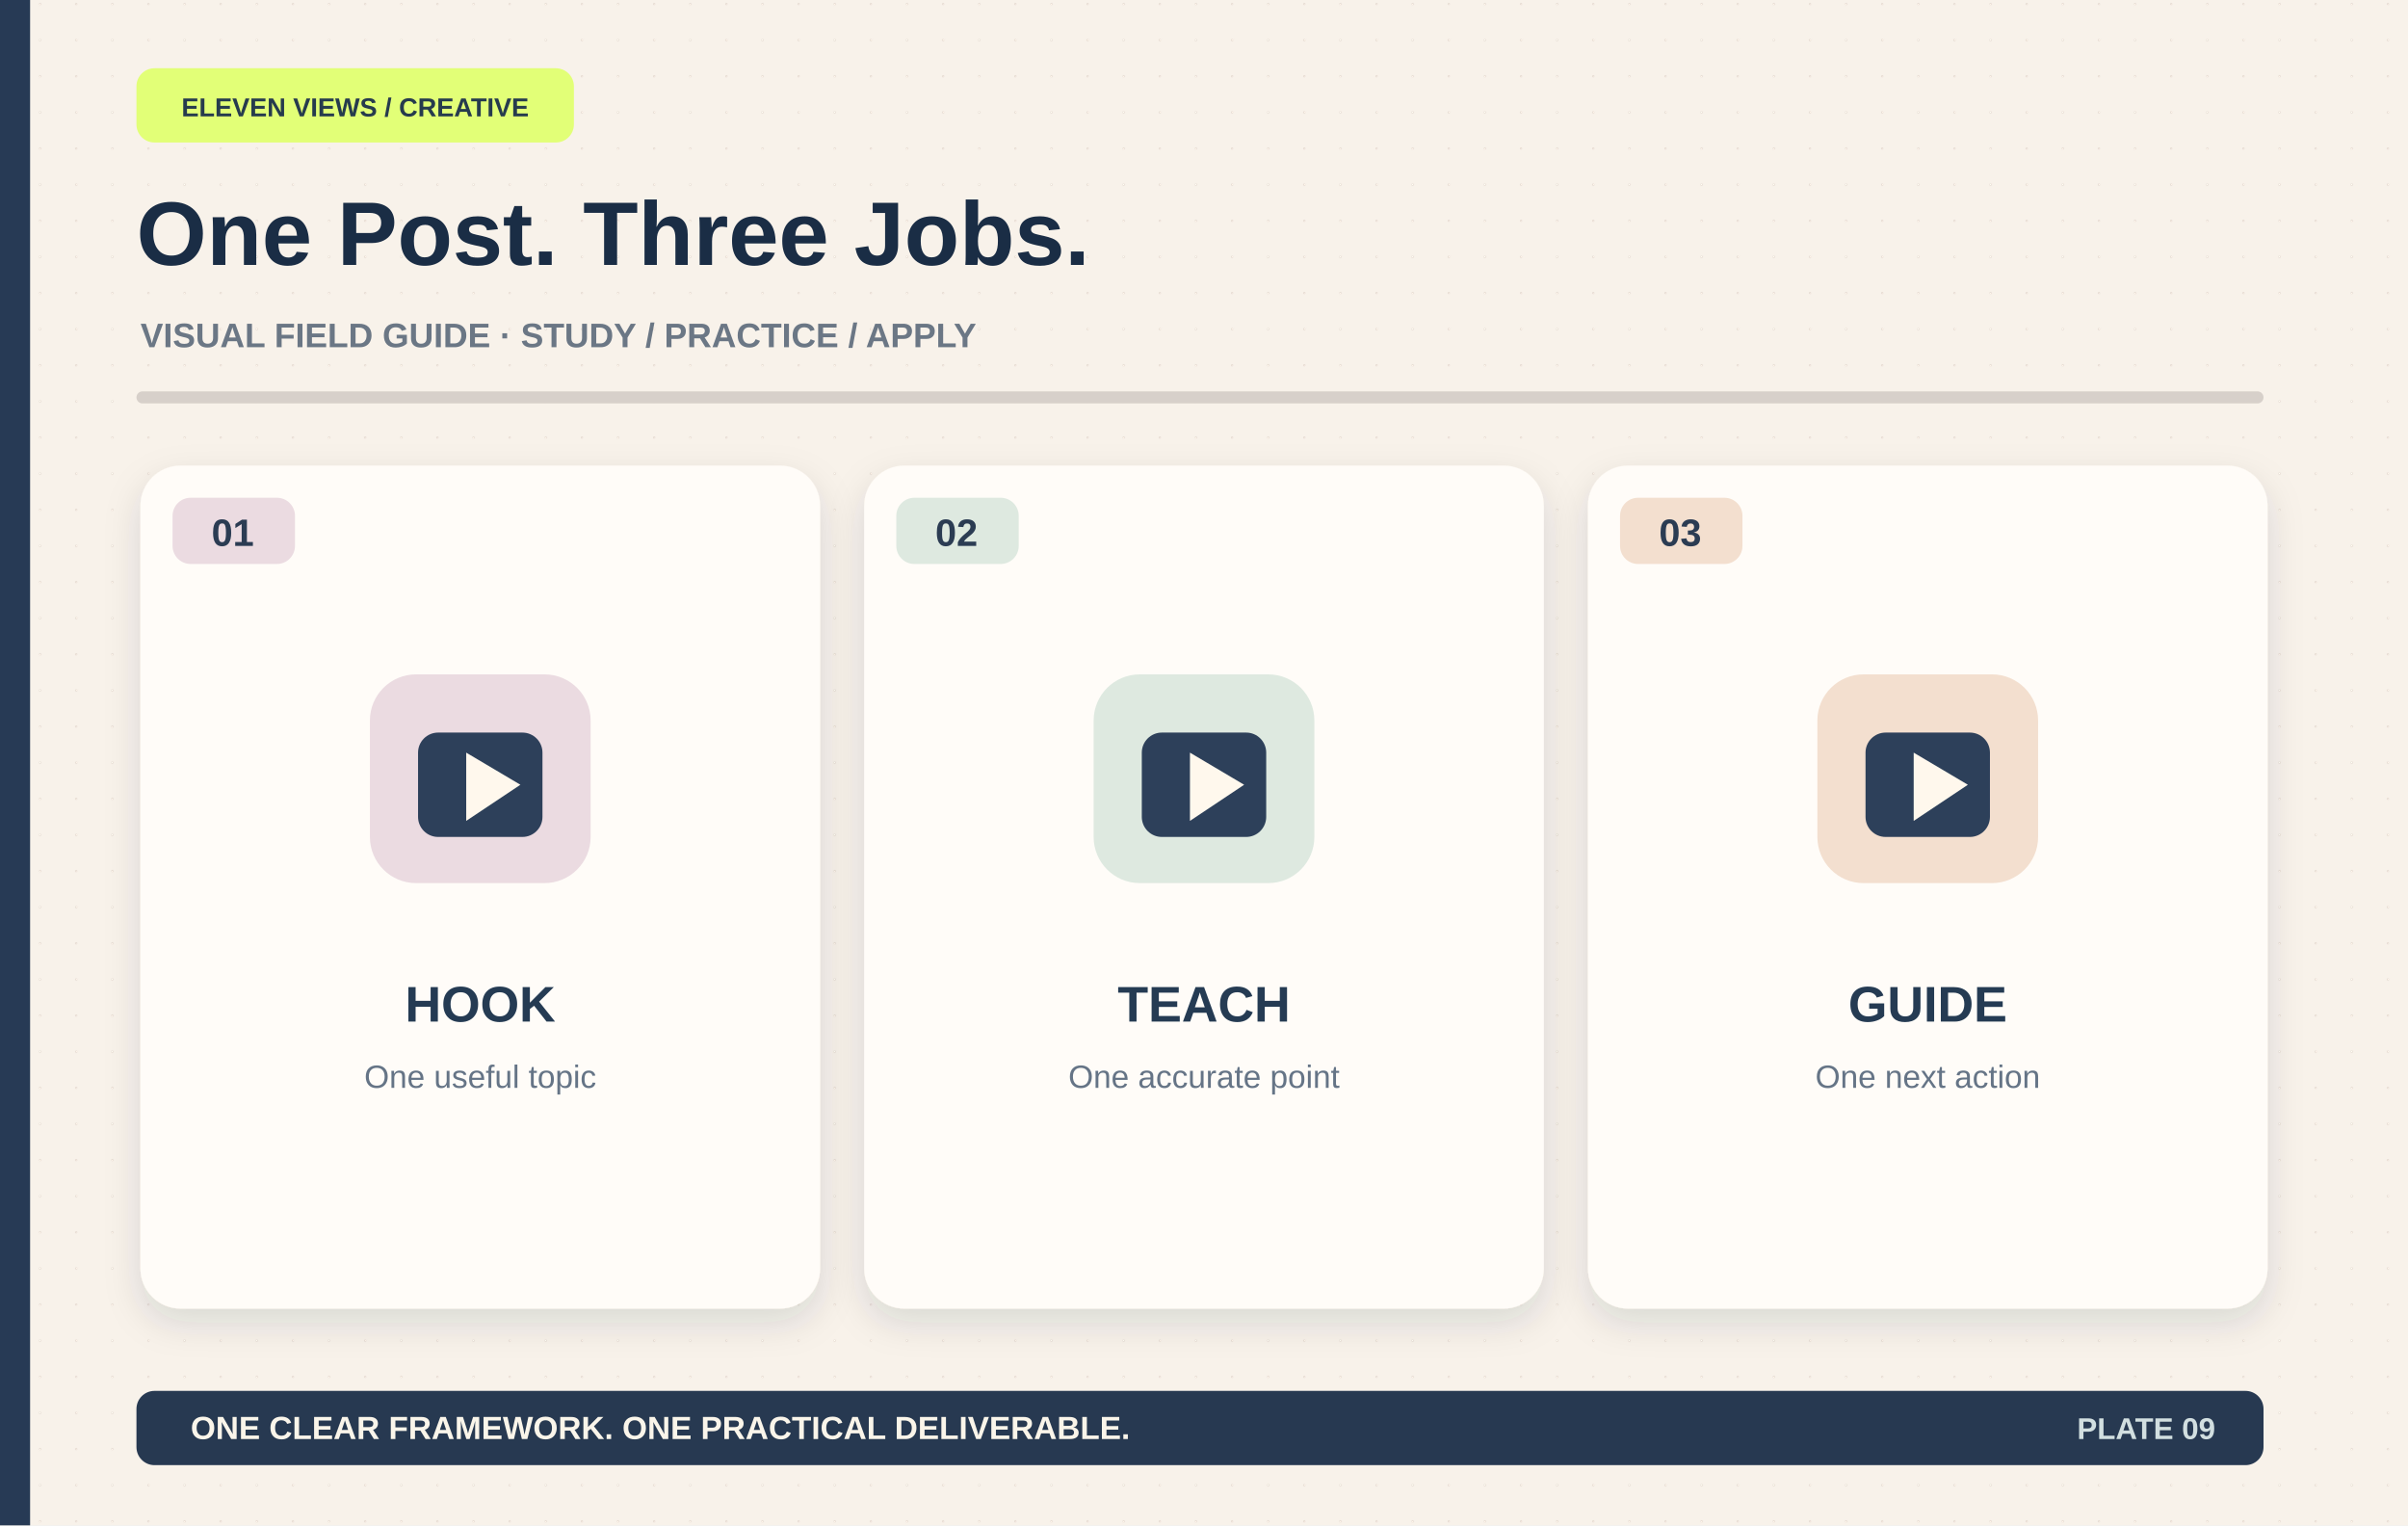
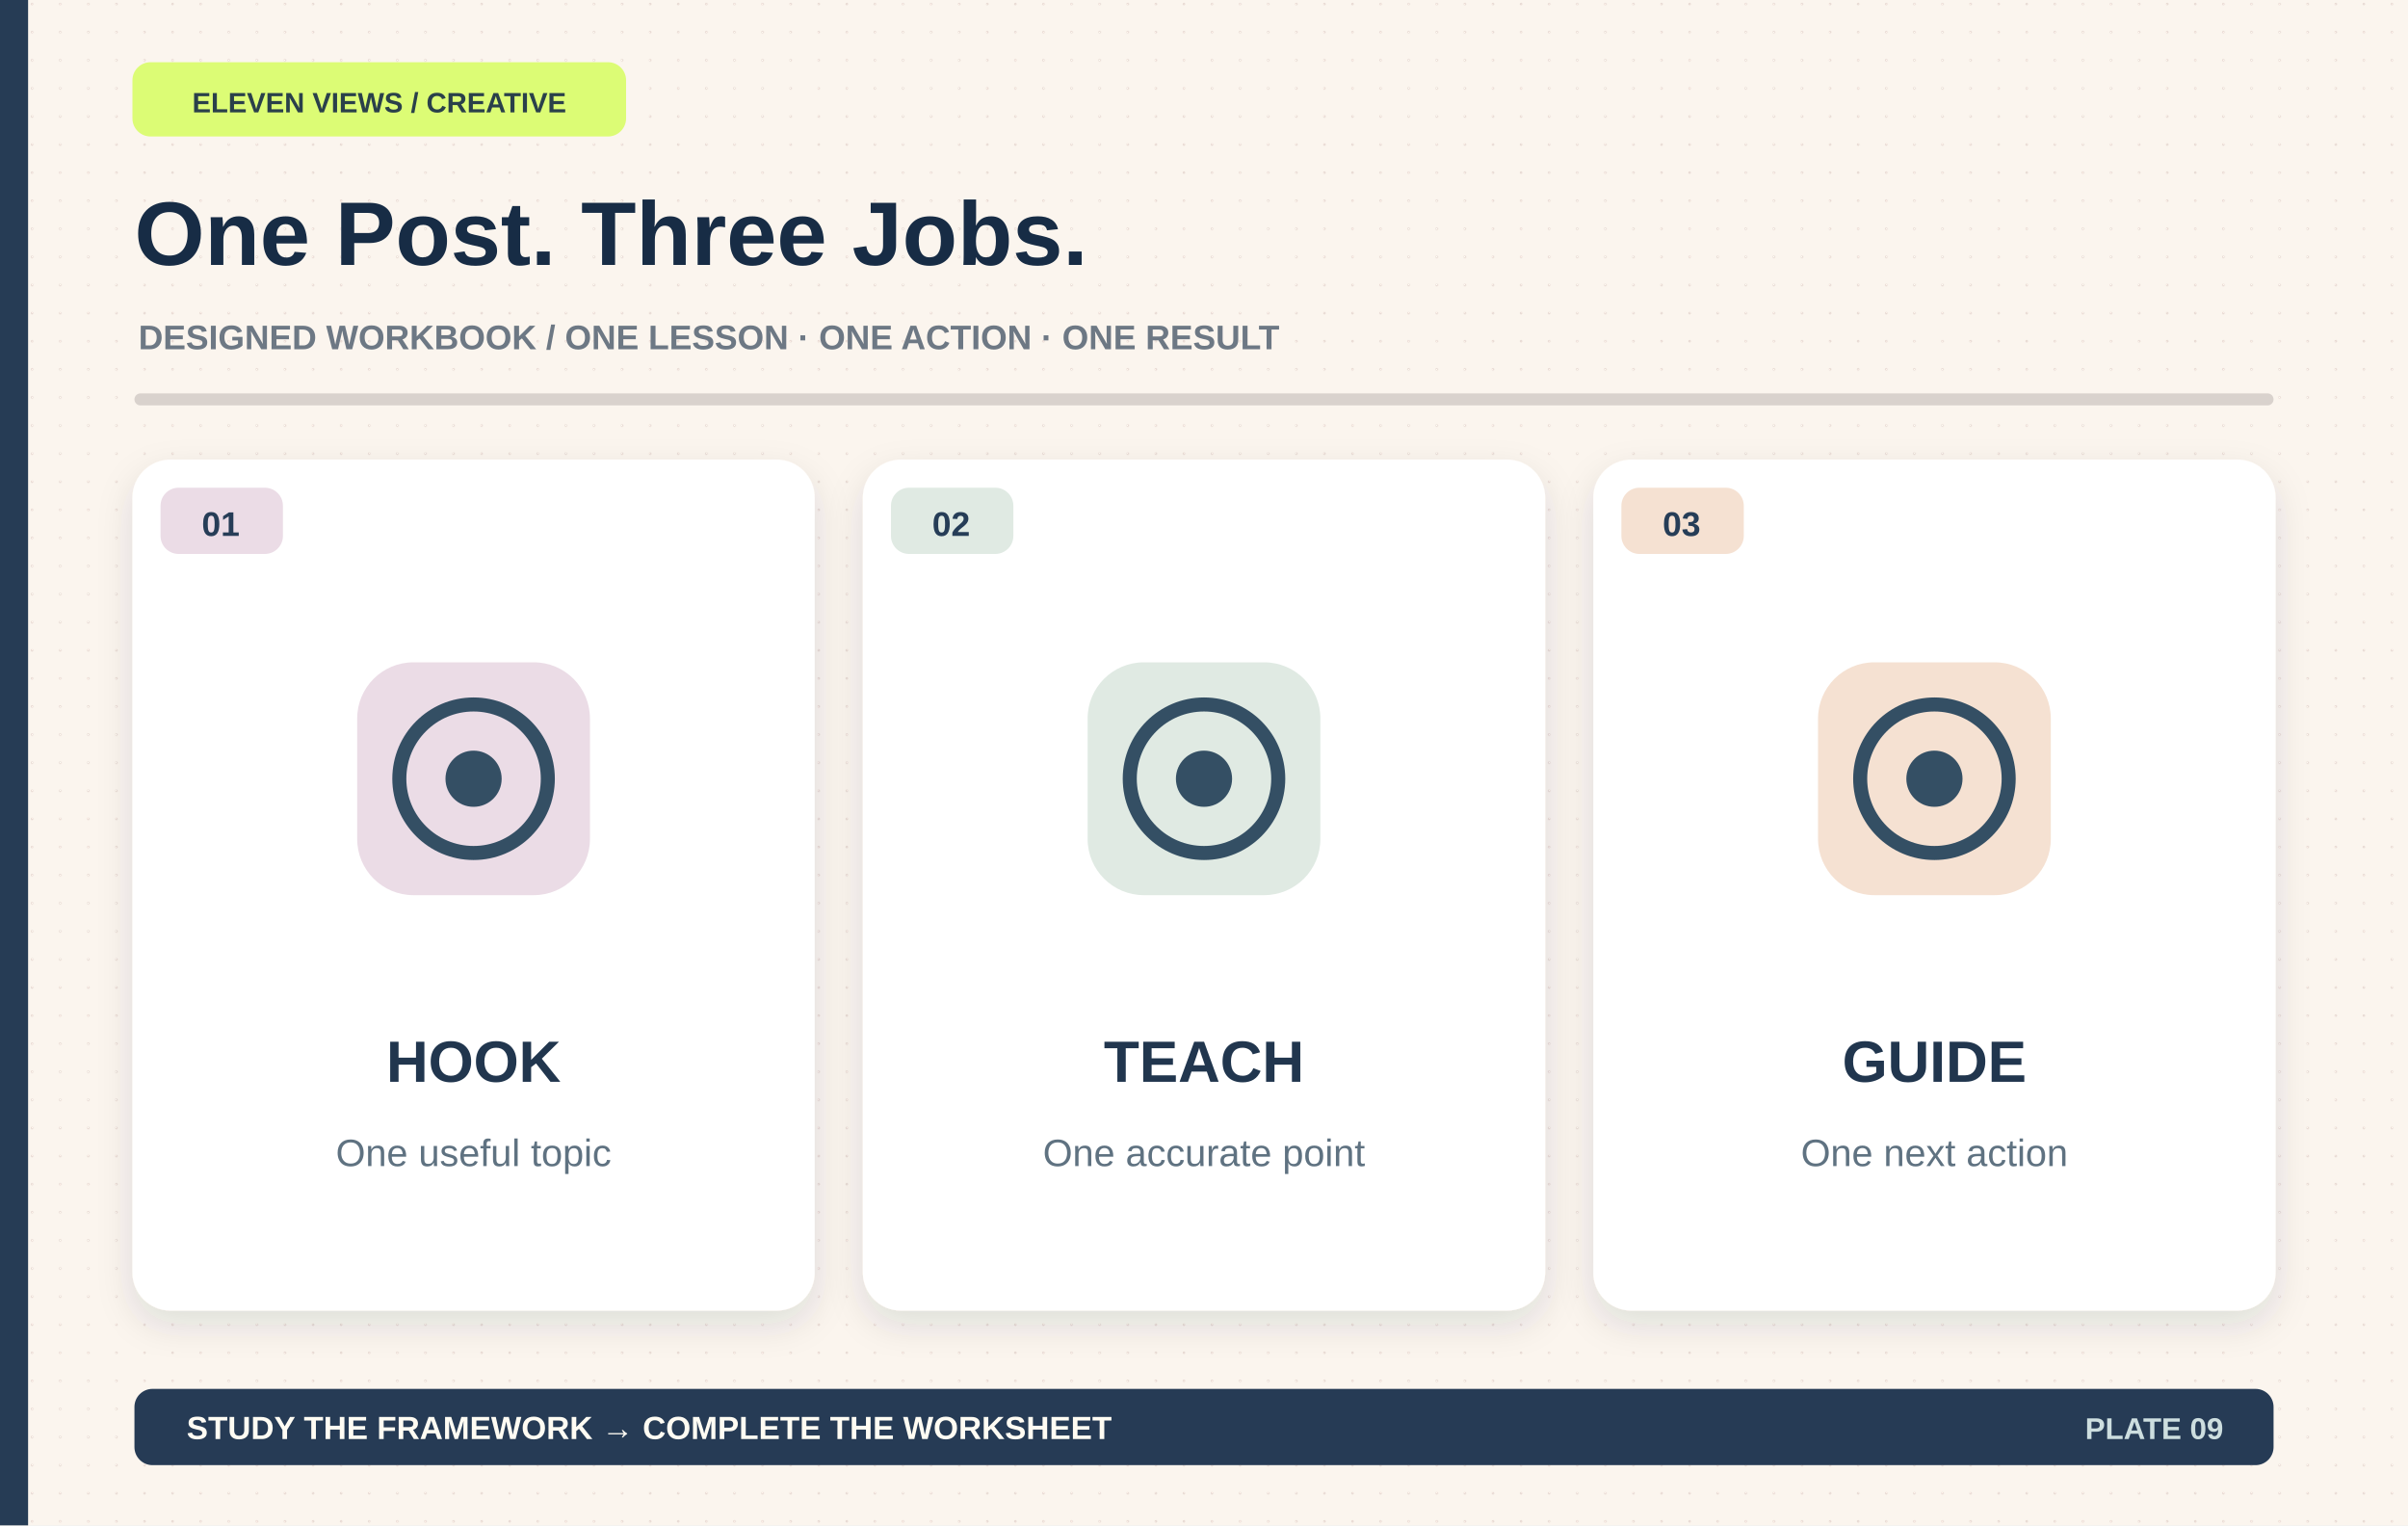
<svg xmlns="http://www.w3.org/2000/svg" width="1200" height="760" viewBox="0 0 1200 760" role="img" aria-label="One Post. Three Jobs.">
  <defs>
-     <filter id="shadow" x="-10%" y="-10%" width="125%" height="135%">
-       <feDropShadow dx="0" dy="7" stdDeviation="9" flood-color="#26374F" flood-opacity=".13" />
+     <filter id="shade" x="-10%" y="-10%" width="125%" height="135%">
+       <feDropShadow dx="0" dy="7" stdDeviation="9" flood-color="#26374F" flood-opacity=".12" />
    </filter>
-     <pattern id="paper" width="18" height="18" patternUnits="userSpaceOnUse">
-       <circle cx="2" cy="2" r=".6" fill="#E8DED5" />
+     <pattern id="paper" width="14" height="14" patternUnits="userSpaceOnUse">
+       <circle cx="2" cy="2" r=".65" fill="#E8DBD4" />
    </pattern>
  </defs>
-   <rect x="0" y="0" width="1200" height="760" rx="0" fill="#F8F2EA" />
+   <rect x="0" y="0" width="1200" height="760" rx="0" fill="#FBF5EE" />
  <rect x="0" y="0" width="1200" height="760" rx="0" fill="url(#paper)" />
-   <rect x="0" y="0" width="15" height="760" rx="0" fill="#273A55" />
-   <rect x="68" y="34" width="218" height="37" rx="9" fill="#E2FF77" />
-   <text x="177" y="58" fill="#263B4D" font-family="Arial,Helvetica,sans-serif" font-size="13" font-weight="800" text-anchor="middle">ELEVEN VIEWS / CREATIVE</text>
-   <text x="68" y="132" fill="#1A2D45" font-family="Arial,Helvetica,sans-serif" font-size="45" font-weight="800" text-anchor="start">One Post. Three Jobs.</text>
-   <text x="70" y="173" fill="#6B7785" font-family="Arial,Helvetica,sans-serif" font-size="17" font-weight="600" text-anchor="start">VISUAL FIELD GUIDE  ·  STUDY / PRACTICE / APPLY</text>
-   <rect x="68" y="195" width="1060" height="6" rx="3" fill="#D7D0CA" />
-   <g filter="url(#shadow)">
-     <rect x="70" y="232" width="338.667" height="420" rx="20" fill="#FFFCF8" />
+   <rect x="0" y="0" width="14" height="760" rx="0" fill="#263C55" />
+   <rect x="66" y="31" width="246" height="37" rx="9" fill="#DCFC75" />
+   <text x="189" y="56" fill="#2A404A" font-family="Arial,Helvetica,sans-serif" font-size="14" font-weight="800" text-anchor="middle">ELEVEN VIEWS  /  CREATIVE</text>
+   <text x="67" y="132" fill="#172C45" font-family="Arial,Helvetica,sans-serif" font-size="45" font-weight="800" text-anchor="start">One Post. Three Jobs.</text>
+   <text x="69" y="174" fill="#6D7884" font-family="Arial,Helvetica,sans-serif" font-size="17" font-weight="600" text-anchor="start">DESIGNED WORKBOOK / ONE LESSON · ONE ACTION · ONE RESULT</text>
+   <rect x="67" y="196" width="1066" height="6" rx="3" fill="#D9D2CD" />
+   <g filter="url(#shade)">
+     <rect x="66" y="229" width="340" height="424" rx="19" fill="#FFFFFF" />
  </g>
-   <rect x="86" y="248" width="61" height="33" rx="9" fill="#EBDBE1" />
-   <text x="116" y="272" fill="#2B3C53" font-family="Arial,Helvetica,sans-serif" font-size="19" font-weight="800" text-anchor="middle">01</text>
-   <rect x="184.333" y="336" width="110" height="104" rx="23" fill="#EBDBE1" />
-   <rect x="208.333" y="365" width="62" height="52" rx="10" fill="#2D405A" />
-   <path d="M232.333 375L259.333 391L232.333 409Z" fill="#FFF8ED" />
-   <text x="239.333" y="509" fill="#253B53" font-family="Arial,Helvetica,sans-serif" font-size="25" font-weight="800" text-anchor="middle">HOOK</text>
-   <text x="239.333" y="542" fill="#657486" font-family="Arial,Helvetica,sans-serif" font-size="16" font-weight="500" text-anchor="middle">One useful topic</text>
-   <g filter="url(#shadow)">
-     <rect x="430.667" y="232" width="338.667" height="420" rx="20" fill="#FFFCF8" />
+   <rect x="80" y="243" width="61" height="33" rx="9" fill="#EBDCE6" />
+   <text x="110" y="267" fill="#263D57" font-family="Arial,Helvetica,sans-serif" font-size="17" font-weight="800" text-anchor="middle">01</text>
+   <rect x="178" y="330" width="116" height="116" rx="28" fill="#EBDCE6" />
+   <circle cx="236" cy="388" r="37" stroke="#344F64" stroke-width="7" fill="none" />
+   <circle cx="236" cy="388" r="14" fill="#344F64" />
+   <text x="236" y="539" fill="#21364E" font-family="Arial,Helvetica,sans-serif" font-size="29" font-weight="800" text-anchor="middle">HOOK</text>
+   <text x="236" y="581" fill="#5F7281" font-family="Arial,Helvetica,sans-serif" font-size="19" font-weight="500" text-anchor="middle">One useful topic</text>
+   <g filter="url(#shade)">
+     <rect x="430" y="229" width="340" height="424" rx="19" fill="#FFFFFF" />
  </g>
-   <rect x="446.667" y="248" width="61" height="33" rx="9" fill="#DEE9E0" />
-   <text x="476.667" y="272" fill="#2B3C53" font-family="Arial,Helvetica,sans-serif" font-size="19" font-weight="800" text-anchor="middle">02</text>
-   <rect x="545" y="336" width="110" height="104" rx="23" fill="#DEE9E0" />
-   <rect x="569" y="365" width="62" height="52" rx="10" fill="#2D405A" />
-   <path d="M593 375L620 391L593 409Z" fill="#FFF8ED" />
-   <text x="600" y="509" fill="#253B53" font-family="Arial,Helvetica,sans-serif" font-size="25" font-weight="800" text-anchor="middle">TEACH</text>
-   <text x="600" y="542" fill="#657486" font-family="Arial,Helvetica,sans-serif" font-size="16" font-weight="500" text-anchor="middle">One accurate point</text>
-   <g filter="url(#shadow)">
-     <rect x="791.333" y="232" width="338.667" height="420" rx="20" fill="#FFFCF8" />
+   <rect x="444" y="243" width="61" height="33" rx="9" fill="#E0EAE3" />
+   <text x="474" y="267" fill="#263D57" font-family="Arial,Helvetica,sans-serif" font-size="17" font-weight="800" text-anchor="middle">02</text>
+   <rect x="542" y="330" width="116" height="116" rx="28" fill="#E0EAE3" />
+   <circle cx="600" cy="388" r="37" stroke="#344F64" stroke-width="7" fill="none" />
+   <circle cx="600" cy="388" r="14" fill="#344F64" />
+   <text x="600" y="539" fill="#21364E" font-family="Arial,Helvetica,sans-serif" font-size="29" font-weight="800" text-anchor="middle">TEACH</text>
+   <text x="600" y="581" fill="#5F7281" font-family="Arial,Helvetica,sans-serif" font-size="19" font-weight="500" text-anchor="middle">One accurate point</text>
+   <g filter="url(#shade)">
+     <rect x="794" y="229" width="340" height="424" rx="19" fill="#FFFFFF" />
  </g>
-   <rect x="807.333" y="248" width="61" height="33" rx="9" fill="#F3DFCF" />
-   <text x="837.333" y="272" fill="#2B3C53" font-family="Arial,Helvetica,sans-serif" font-size="19" font-weight="800" text-anchor="middle">03</text>
-   <rect x="905.667" y="336" width="110" height="104" rx="23" fill="#F3DFCF" />
-   <rect x="929.667" y="365" width="62" height="52" rx="10" fill="#2D405A" />
-   <path d="M953.667 375L980.667 391L953.667 409Z" fill="#FFF8ED" />
-   <text x="960.667" y="509" fill="#253B53" font-family="Arial,Helvetica,sans-serif" font-size="25" font-weight="800" text-anchor="middle">GUIDE</text>
-   <text x="960.667" y="542" fill="#657486" font-family="Arial,Helvetica,sans-serif" font-size="16" font-weight="500" text-anchor="middle">One next action</text>
-   <rect x="68" y="693" width="1060" height="37" rx="9" fill="#273951" />
-   <text x="95" y="717" fill="#FAF5EA" font-family="Arial,Helvetica,sans-serif" font-size="16" font-weight="750" text-anchor="start">ONE CLEAR FRAMEWORK. ONE PRACTICAL DELIVERABLE.</text>
-   <text x="1104" y="717" fill="#D2DFE0" font-family="Arial,Helvetica,sans-serif" font-size="15" font-weight="700" text-anchor="end">PLATE 09</text>
+   <rect x="808" y="243" width="61" height="33" rx="9" fill="#F5E1D2" />
+   <text x="838" y="267" fill="#263D57" font-family="Arial,Helvetica,sans-serif" font-size="17" font-weight="800" text-anchor="middle">03</text>
+   <rect x="906" y="330" width="116" height="116" rx="28" fill="#F5E1D2" />
+   <circle cx="964" cy="388" r="37" stroke="#344F64" stroke-width="7" fill="none" />
+   <circle cx="964" cy="388" r="14" fill="#344F64" />
+   <text x="964" y="539" fill="#21364E" font-family="Arial,Helvetica,sans-serif" font-size="29" font-weight="800" text-anchor="middle">GUIDE</text>
+   <text x="964" y="581" fill="#5F7281" font-family="Arial,Helvetica,sans-serif" font-size="19" font-weight="500" text-anchor="middle">One next action</text>
+   <rect x="67" y="692" width="1066" height="38" rx="9" fill="#263B55" />
+   <text x="93" y="717" fill="#FFFCF3" font-family="Arial,Helvetica,sans-serif" font-size="16" font-weight="750" text-anchor="start">STUDY THE FRAMEWORK  →  COMPLETE THE WORKSHEET</text>
+   <text x="1108" y="717" fill="#CDDEDF" font-family="Arial,Helvetica,sans-serif" font-size="15" font-weight="700" text-anchor="end">PLATE 09</text>
</svg>
